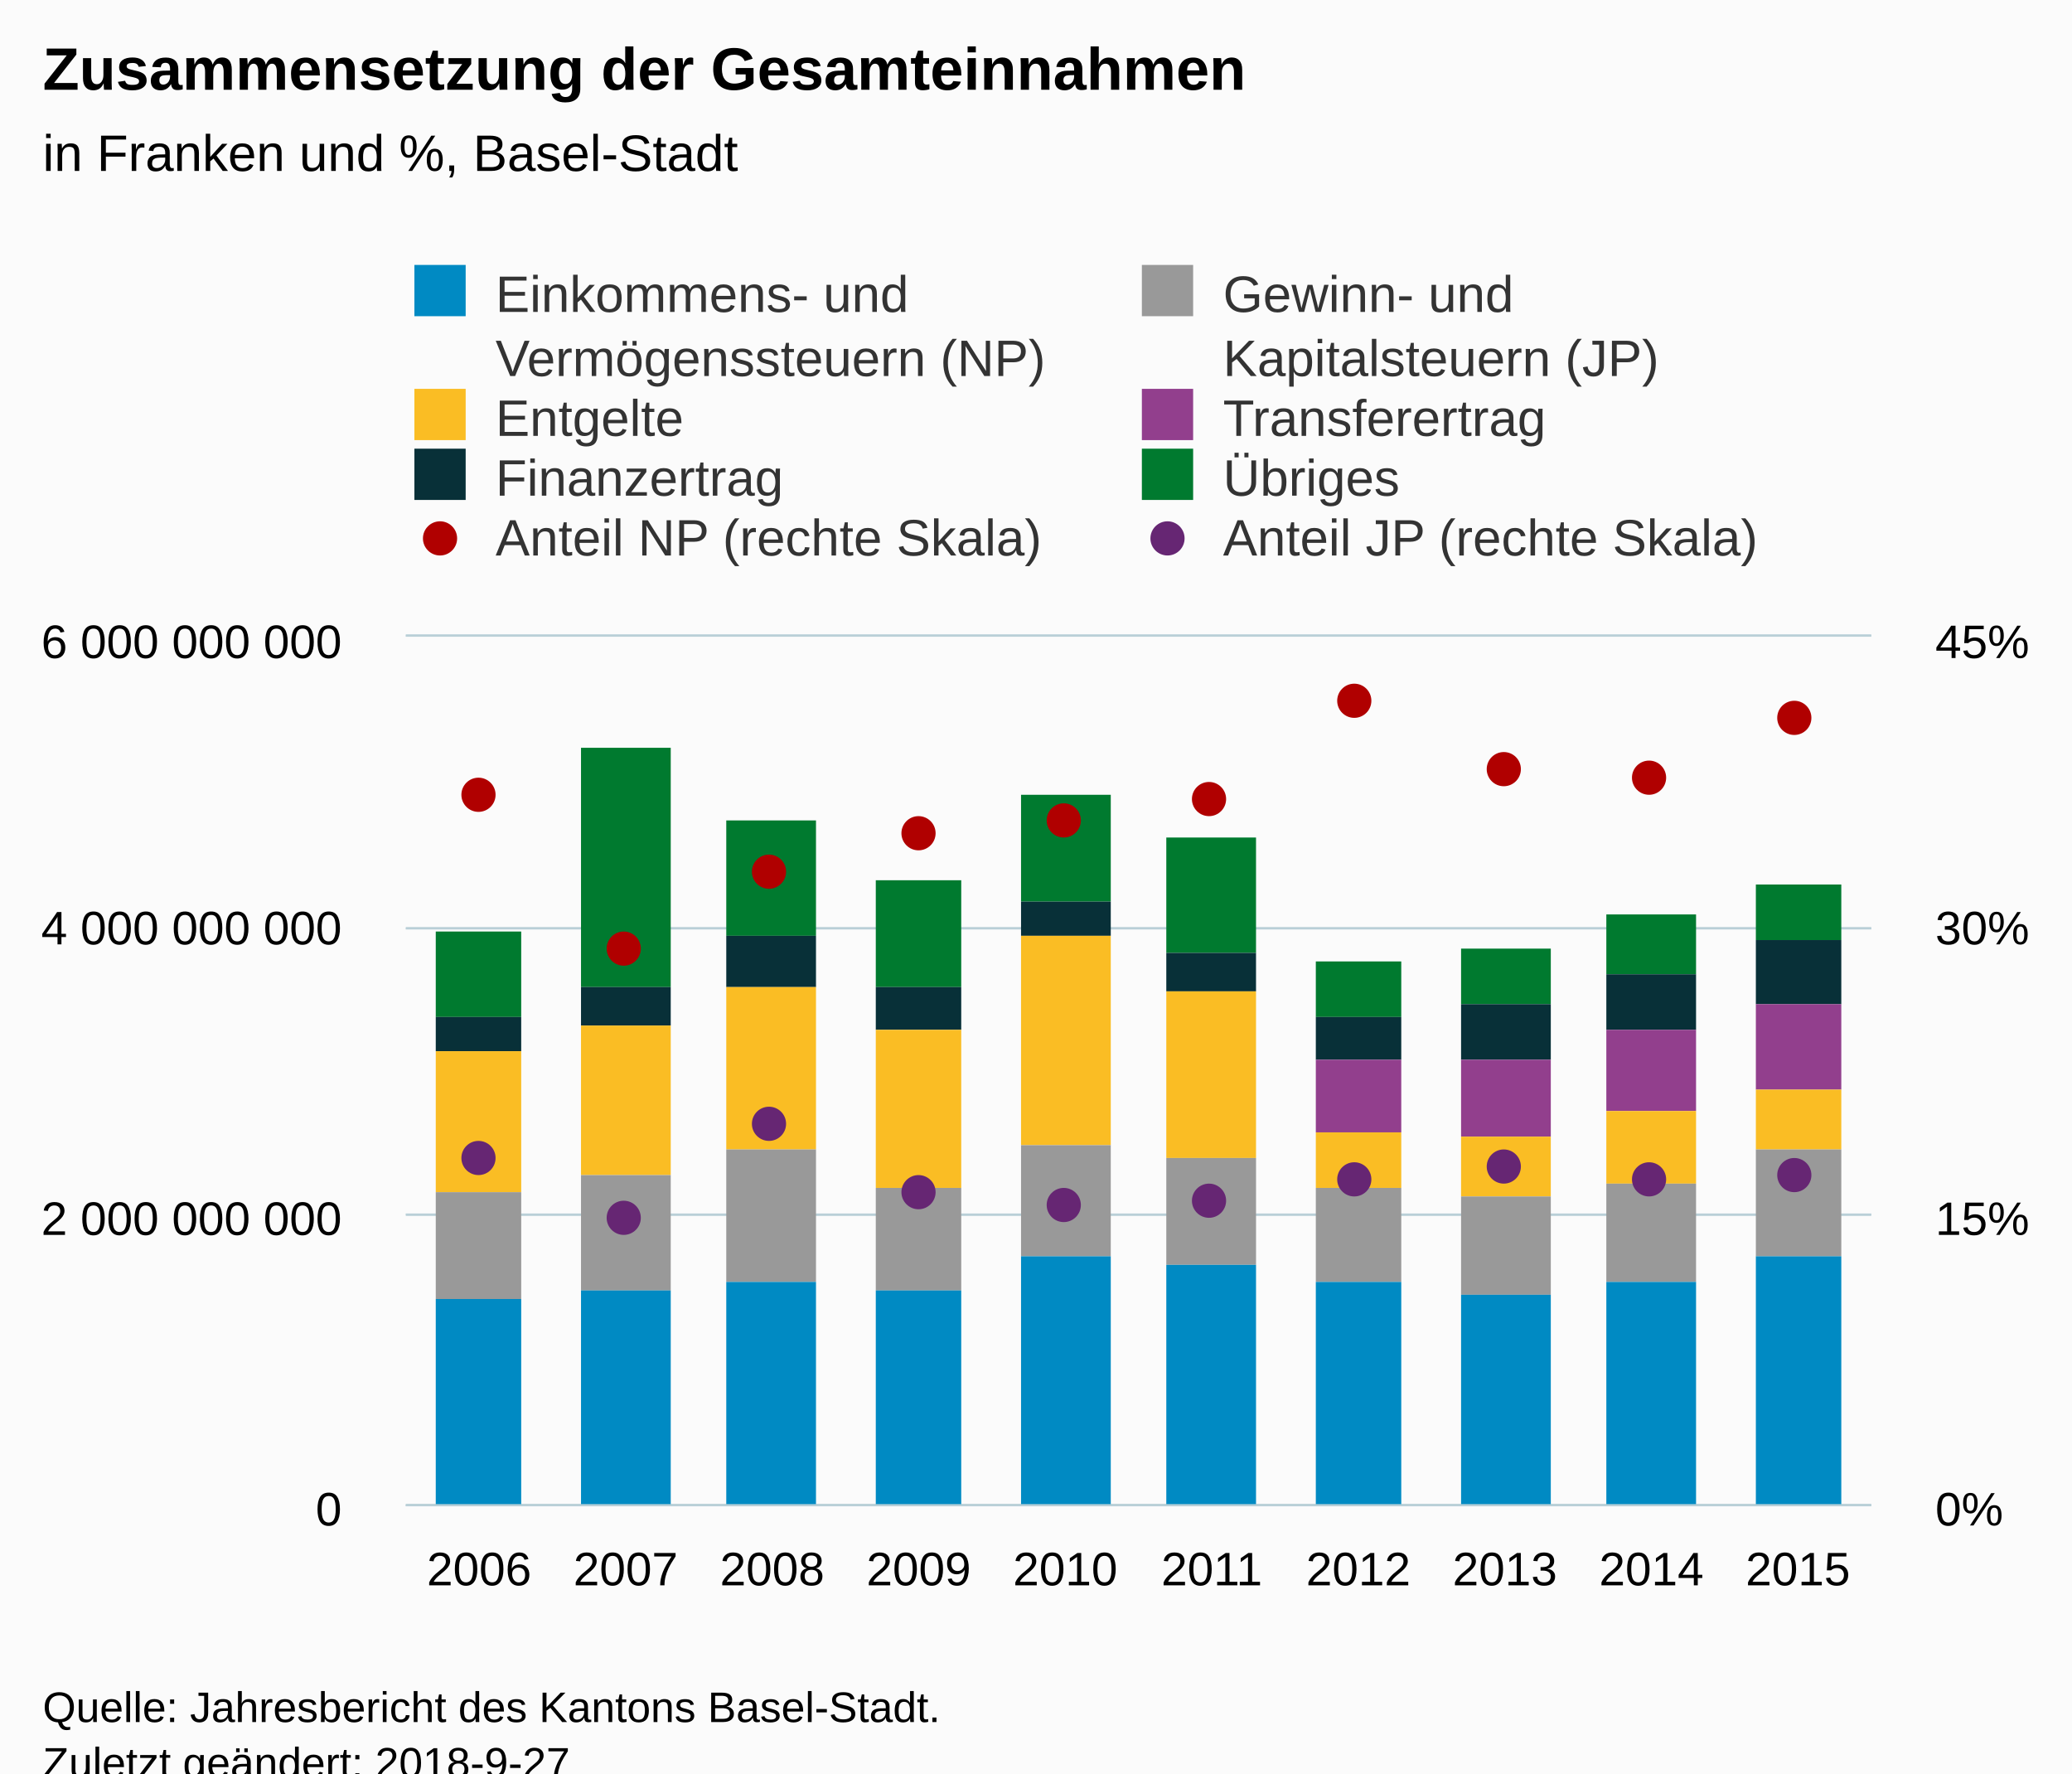
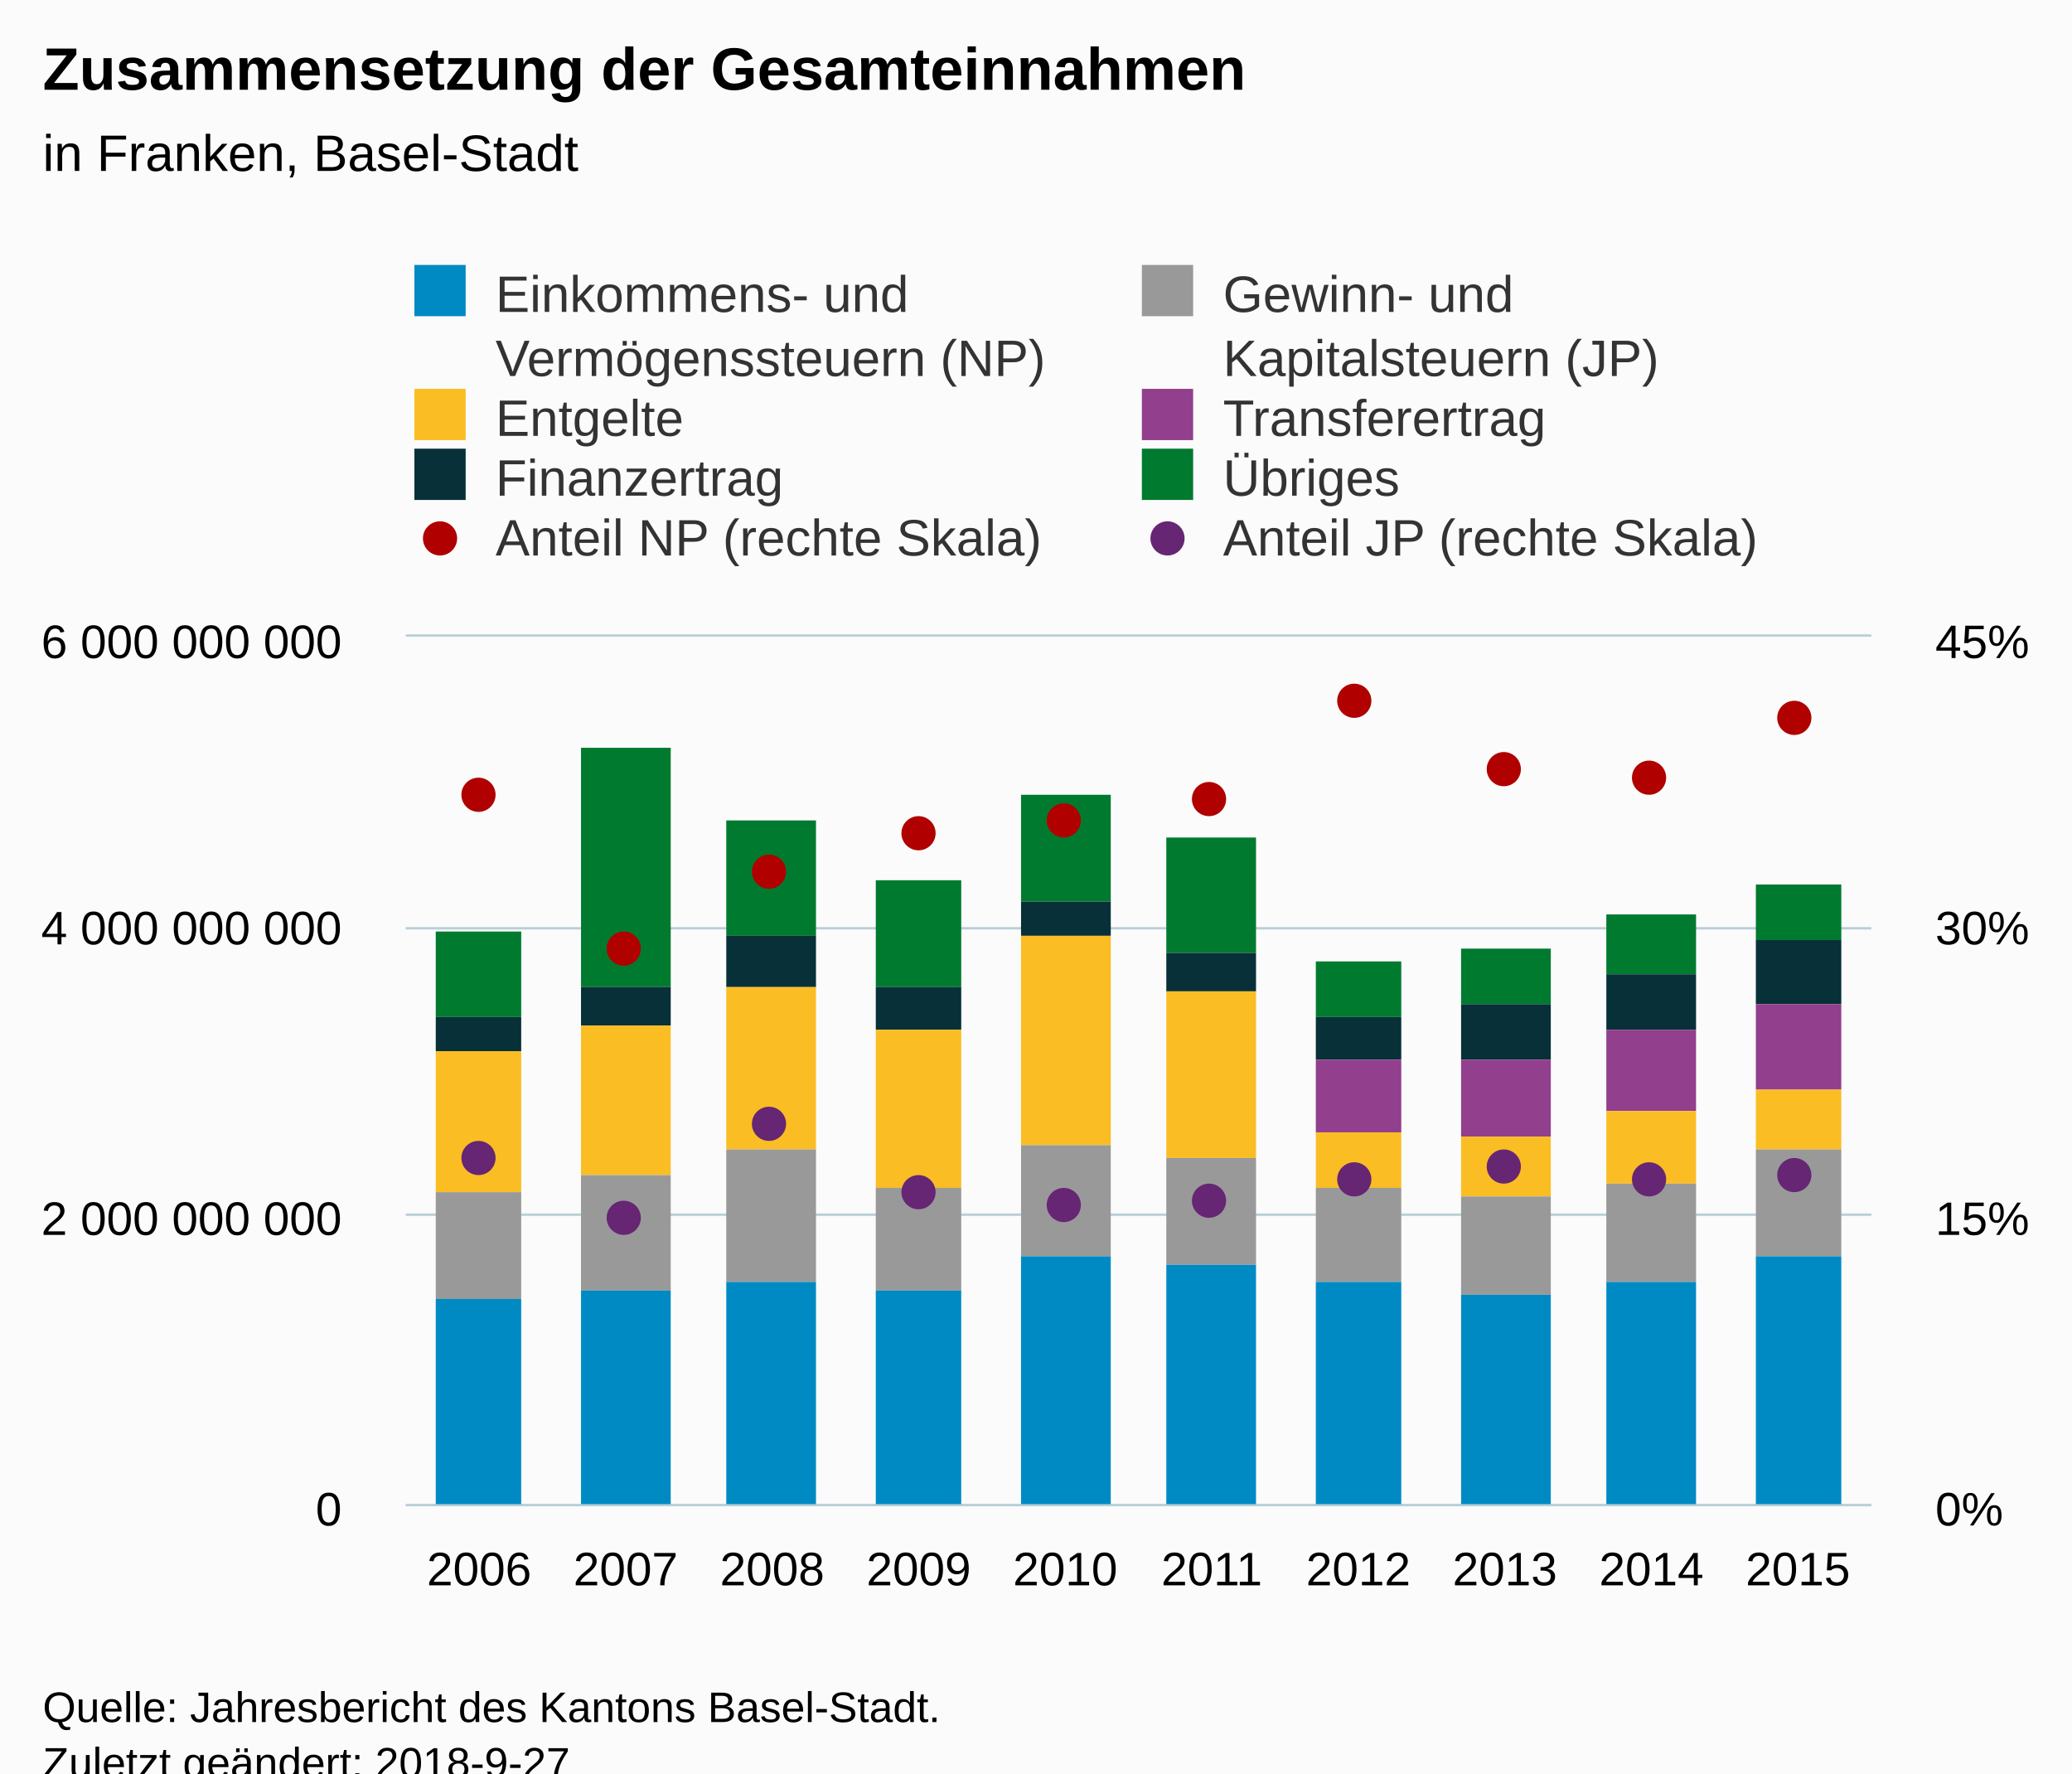
<svg xmlns="http://www.w3.org/2000/svg" version="1.1" class="highcharts-root" style="font-family:Arial;font-size:12px;" viewBox="0 0 485 415">
  <defs>
-     <clipPath id="highcharts-m5zbhc5-8">
+     <clipPath id="highcharts-gxv00ed-8">
      <rect x="0" y="0" width="343" height="203" fill="none" />
    </clipPath>
-     <clipPath id="highcharts-m5zbhc5-9">
+     <clipPath id="highcharts-gxv00ed-9">
      <rect x="0" y="0" width="343" height="203" fill="none" />
    </clipPath>
-     <clipPath id="highcharts-m5zbhc5-10">
+     <clipPath id="highcharts-gxv00ed-10">
      <rect x="0" y="0" width="343" height="203" fill="none" />
    </clipPath>
  </defs>
  <rect fill="#fbfbfb" class="highcharts-background" x="0" y="0" width="485" height="428" rx="0" ry="0" />
  <rect fill="none" class="highcharts-plot-background" x="95" y="149" width="343" height="203" />
  <g class="highcharts-pane-group" data-z-index="0" />
  <g class="highcharts-grid highcharts-xaxis-grid " data-z-index="1">
    <path fill="none" data-z-index="1" class="highcharts-grid-line" d="M 128.5 149 L 128.5 352" opacity="1" />
    <path fill="none" data-z-index="1" class="highcharts-grid-line" d="M 163.5 149 L 163.5 352" opacity="1" />
    <path fill="none" data-z-index="1" class="highcharts-grid-line" d="M 197.5 149 L 197.5 352" opacity="1" />
    <path fill="none" data-z-index="1" class="highcharts-grid-line" d="M 231.5 149 L 231.5 352" opacity="1" />
    <path fill="none" data-z-index="1" class="highcharts-grid-line" d="M 266.5 149 L 266.5 352" opacity="1" />
    <path fill="none" data-z-index="1" class="highcharts-grid-line" d="M 300.5 149 L 300.5 352" opacity="1" />
    <path fill="none" data-z-index="1" class="highcharts-grid-line" d="M 334.5 149 L 334.5 352" opacity="1" />
    <path fill="none" data-z-index="1" class="highcharts-grid-line" d="M 368.5 149 L 368.5 352" opacity="1" />
    <path fill="none" data-z-index="1" class="highcharts-grid-line" d="M 403.5 149 L 403.5 352" opacity="1" />
    <path fill="none" data-z-index="1" class="highcharts-grid-line" d="M 437.5 149 L 437.5 352" opacity="1" />
    <path fill="none" data-z-index="1" class="highcharts-grid-line" d="M 94.5 149 L 94.5 352" opacity="1" />
  </g>
  <g class="highcharts-grid highcharts-yaxis-grid " data-z-index="1">
    <path fill="none" stroke="#B9CFD7" stroke-width="0.5" data-z-index="1" class="highcharts-grid-line" d="M 95 352.25 L 438 352.25" opacity="1" />
    <path fill="none" stroke="#B9CFD7" stroke-width="0.5" data-z-index="1" class="highcharts-grid-line" d="M 95 284.25 L 438 284.25" opacity="1" />
    <path fill="none" stroke="#B9CFD7" stroke-width="0.5" data-z-index="1" class="highcharts-grid-line" d="M 95 217.25 L 438 217.25" opacity="1" />
    <path fill="none" stroke="#B9CFD7" stroke-width="0.5" data-z-index="1" class="highcharts-grid-line" d="M 95 148.75 L 438 148.75" opacity="1" />
  </g>
  <g class="highcharts-grid highcharts-yaxis-grid " data-z-index="1">
    <path fill="none" stroke="#B9CFD7" stroke-width="0.5" data-z-index="1" class="highcharts-grid-line" d="M 95 352.25 L 438 352.25" opacity="1" />
    <path fill="none" stroke="#B9CFD7" stroke-width="0.5" data-z-index="1" class="highcharts-grid-line" d="M 95 284.25 L 438 284.25" opacity="1" />
    <path fill="none" stroke="#B9CFD7" stroke-width="0.5" data-z-index="1" class="highcharts-grid-line" d="M 95 217.25 L 438 217.25" opacity="1" />
    <path fill="none" stroke="#B9CFD7" stroke-width="0.5" data-z-index="1" class="highcharts-grid-line" d="M 95 148.75 L 438 148.75" opacity="1" />
  </g>
  <rect fill="none" class="highcharts-plot-border" data-z-index="1" x="95" y="149" width="343" height="203" />
  <g class="highcharts-axis highcharts-xaxis " data-z-index="2">
    <path fill="none" class="highcharts-axis-line" stroke="#B9CFD7" stroke-width="0.5" data-z-index="7" d="M 95 352.25 L 438 352.25" />
  </g>
  <g class="highcharts-axis highcharts-yaxis " data-z-index="2">
    <path fill="none" class="highcharts-axis-line" data-z-index="7" d="M 95 149 L 95 352" />
  </g>
  <g class="highcharts-axis highcharts-yaxis " data-z-index="2">
    <path fill="none" class="highcharts-axis-line" data-z-index="7" d="M 438 149 L 438 352" />
  </g>
  <g class="highcharts-series-group" data-z-index="3">
-     <g data-z-index="0.1" class="highcharts-series highcharts-series-0 highcharts-column-series " transform="translate(95,149) scale(1 1)" clip-path="url(#highcharts-m5zbhc5-9)">
+     <g data-z-index="0.1" class="highcharts-series highcharts-series-0 highcharts-column-series " transform="translate(95,149) scale(1 1)" clip-path="url(#highcharts-gxv00ed-9)">
      <rect x="7" y="69" width="20" height="20" fill="#007A2F" class="highcharts-point" />
      <rect x="41" y="26" width="21" height="56" fill="#007A2F" class="highcharts-point" />
      <rect x="75" y="43" width="21" height="27" fill="#007A2F" class="highcharts-point" />
      <rect x="110" y="57" width="20" height="25" fill="#007A2F" class="highcharts-point" />
      <rect x="144" y="37" width="21" height="25" fill="#007A2F" class="highcharts-point" />
      <rect x="178" y="47" width="21" height="27" fill="#007A2F" class="highcharts-point" />
      <rect x="213" y="76" width="20" height="13" fill="#007A2F" class="highcharts-point" />
      <rect x="247" y="73" width="21" height="13" fill="#007A2F" class="highcharts-point" />
      <rect x="281" y="65" width="21" height="14" fill="#007A2F" class="highcharts-point" />
      <rect x="316" y="58" width="20" height="13" fill="#007A2F" class="highcharts-point" />
    </g>
    <g data-z-index="0.1" class="highcharts-markers highcharts-series-0 highcharts-column-series " transform="translate(95,149) scale(1 1)" clip-path="none" />
-     <g data-z-index="0.1" class="highcharts-series highcharts-series-1 highcharts-column-series " transform="translate(95,149) scale(1 1)" clip-path="url(#highcharts-m5zbhc5-9)">
+     <g data-z-index="0.1" class="highcharts-series highcharts-series-1 highcharts-column-series " transform="translate(95,149) scale(1 1)" clip-path="url(#highcharts-gxv00ed-9)">
      <rect x="7" y="89" width="20" height="8" fill="#083038" class="highcharts-point" />
      <rect x="41" y="82" width="21" height="9" fill="#083038" class="highcharts-point" />
      <rect x="75" y="70" width="21" height="12" fill="#083038" class="highcharts-point" />
      <rect x="110" y="82" width="20" height="10" fill="#083038" class="highcharts-point" />
      <rect x="144" y="62" width="21" height="8" fill="#083038" class="highcharts-point" />
      <rect x="178" y="74" width="21" height="9" fill="#083038" class="highcharts-point" />
      <rect x="213" y="89" width="20" height="10" fill="#083038" class="highcharts-point" />
      <rect x="247" y="86" width="21" height="13" fill="#083038" class="highcharts-point" />
      <rect x="281" y="79" width="21" height="13" fill="#083038" class="highcharts-point" />
      <rect x="316" y="71" width="20" height="15" fill="#083038" class="highcharts-point" />
    </g>
    <g data-z-index="0.1" class="highcharts-markers highcharts-series-1 highcharts-column-series " transform="translate(95,149) scale(1 1)" clip-path="none" />
-     <g data-z-index="0.1" class="highcharts-series highcharts-series-2 highcharts-column-series " transform="translate(95,149) scale(1 1)" clip-path="url(#highcharts-m5zbhc5-9)">
+     <g data-z-index="0.1" class="highcharts-series highcharts-series-2 highcharts-column-series " transform="translate(95,149) scale(1 1)" clip-path="url(#highcharts-gxv00ed-9)">
      <rect x="213" y="99" width="20" height="17" fill="#923F8D" class="highcharts-point" />
      <rect x="247" y="99" width="21" height="18" fill="#923F8D" class="highcharts-point" />
      <rect x="281" y="92" width="21" height="19" fill="#923F8D" class="highcharts-point" />
      <rect x="316" y="86" width="20" height="20" fill="#923F8D" class="highcharts-point" />
    </g>
    <g data-z-index="0.1" class="highcharts-markers highcharts-series-2 highcharts-column-series " transform="translate(95,149) scale(1 1)" clip-path="none" />
-     <g data-z-index="0.1" class="highcharts-series highcharts-series-3 highcharts-column-series " transform="translate(95,149) scale(1 1)" clip-path="url(#highcharts-m5zbhc5-9)">
+     <g data-z-index="0.1" class="highcharts-series highcharts-series-3 highcharts-column-series " transform="translate(95,149) scale(1 1)" clip-path="url(#highcharts-gxv00ed-9)">
      <rect x="7" y="97" width="20" height="33" fill="#FABD24" class="highcharts-point" />
      <rect x="41" y="91" width="21" height="35" fill="#FABD24" class="highcharts-point" />
      <rect x="75" y="82" width="21" height="38" fill="#FABD24" class="highcharts-point" />
      <rect x="110" y="92" width="20" height="37" fill="#FABD24" class="highcharts-point" />
      <rect x="144" y="70" width="21" height="49" fill="#FABD24" class="highcharts-point" />
      <rect x="178" y="83" width="21" height="39" fill="#FABD24" class="highcharts-point" />
      <rect x="213" y="116" width="20" height="13" fill="#FABD24" class="highcharts-point" />
      <rect x="247" y="117" width="21" height="14" fill="#FABD24" class="highcharts-point" />
      <rect x="281" y="111" width="21" height="17" fill="#FABD24" class="highcharts-point" />
      <rect x="316" y="106" width="20" height="14" fill="#FABD24" class="highcharts-point" />
    </g>
    <g data-z-index="0.1" class="highcharts-markers highcharts-series-3 highcharts-column-series " transform="translate(95,149) scale(1 1)" clip-path="none" />
-     <g data-z-index="0.1" class="highcharts-series highcharts-series-4 highcharts-column-series " transform="translate(95,149) scale(1 1)" clip-path="url(#highcharts-m5zbhc5-9)">
+     <g data-z-index="0.1" class="highcharts-series highcharts-series-4 highcharts-column-series " transform="translate(95,149) scale(1 1)" clip-path="url(#highcharts-gxv00ed-9)">
      <rect x="7" y="130" width="20" height="25" fill="#999999" class="highcharts-point" />
      <rect x="41" y="126" width="21" height="27" fill="#999999" class="highcharts-point" />
      <rect x="75" y="120" width="21" height="31" fill="#999999" class="highcharts-point" />
      <rect x="110" y="129" width="20" height="24" fill="#999999" class="highcharts-point" />
      <rect x="144" y="119" width="21" height="26" fill="#999999" class="highcharts-point" />
      <rect x="178" y="122" width="21" height="25" fill="#999999" class="highcharts-point" />
      <rect x="213" y="129" width="20" height="22" fill="#999999" class="highcharts-point" />
      <rect x="247" y="131" width="21" height="23" fill="#999999" class="highcharts-point" />
      <rect x="281" y="128" width="21" height="23" fill="#999999" class="highcharts-point" />
      <rect x="316" y="120" width="20" height="25" fill="#999999" class="highcharts-point" />
    </g>
    <g data-z-index="0.1" class="highcharts-markers highcharts-series-4 highcharts-column-series " transform="translate(95,149) scale(1 1)" clip-path="none" />
-     <g data-z-index="0.1" class="highcharts-series highcharts-series-5 highcharts-column-series " transform="translate(95,149) scale(1 1)" clip-path="url(#highcharts-m5zbhc5-9)">
+     <g data-z-index="0.1" class="highcharts-series highcharts-series-5 highcharts-column-series " transform="translate(95,149) scale(1 1)" clip-path="url(#highcharts-gxv00ed-9)">
      <rect x="7" y="155" width="20" height="49" fill="#008AC3" class="highcharts-point" />
      <rect x="41" y="153" width="21" height="51" fill="#008AC3" class="highcharts-point" />
      <rect x="75" y="151" width="21" height="53" fill="#008AC3" class="highcharts-point" />
      <rect x="110" y="153" width="20" height="51" fill="#008AC3" class="highcharts-point" />
      <rect x="144" y="145" width="21" height="59" fill="#008AC3" class="highcharts-point" />
      <rect x="178" y="147" width="21" height="57" fill="#008AC3" class="highcharts-point" />
      <rect x="213" y="151" width="20" height="53" fill="#008AC3" class="highcharts-point" />
      <rect x="247" y="154" width="21" height="50" fill="#008AC3" class="highcharts-point" />
      <rect x="281" y="151" width="21" height="53" fill="#008AC3" class="highcharts-point" />
      <rect x="316" y="145" width="20" height="59" fill="#008AC3" class="highcharts-point" />
    </g>
    <g data-z-index="0.1" class="highcharts-markers highcharts-series-5 highcharts-column-series " transform="translate(95,149) scale(1 1)" clip-path="none" />
-     <g data-z-index="0.1" class="highcharts-series highcharts-series-6 highcharts-scatter-series " transform="translate(95,149) scale(1 1)" clip-path="url(#highcharts-m5zbhc5-10)" />
+     <g data-z-index="0.1" class="highcharts-series highcharts-series-6 highcharts-scatter-series " transform="translate(95,149) scale(1 1)" clip-path="url(#highcharts-gxv00ed-10)" />
    <g data-z-index="0.1" class="highcharts-markers highcharts-series-6 highcharts-scatter-series " transform="translate(95,149) scale(1 1)" clip-path="none">
      <path fill="#B00000" d="M 21 37 A 4 4 0 1 1 21 36.996 Z" class="highcharts-point" />
      <path fill="#B00000" d="M 55 73 A 4 4 0 1 1 55 72.996 Z" class="highcharts-point" />
      <path fill="#B00000" d="M 89 55 A 4 4 0 1 1 89 54.996 Z" class="highcharts-point" />
      <path fill="#B00000" d="M 124 46 A 4 4 0 1 1 124 45.996 Z" class="highcharts-point" />
      <path fill="#B00000" d="M 158 43 A 4 4 0 1 1 158 42.996 Z" class="highcharts-point" />
      <path fill="#B00000" d="M 192 38 A 4 4 0 1 1 192 37.996 Z" class="highcharts-point" />
      <path fill="#B00000" d="M 226 15 A 4 4 0 1 1 226 14.996 Z" class="highcharts-point" />
      <path fill="#B00000" d="M 261 31 A 4 4 0 1 1 261 30.996 Z" class="highcharts-point" />
      <path fill="#B00000" d="M 295 33 A 4 4 0 1 1 295 32.996 Z" class="highcharts-point" />
      <path fill="#B00000" d="M 329 19 A 4 4 0 1 1 329 18.996 Z" class="highcharts-point" />
    </g>
-     <g data-z-index="0.1" class="highcharts-series highcharts-series-7 highcharts-scatter-series " transform="translate(95,149) scale(1 1)" clip-path="url(#highcharts-m5zbhc5-10)" />
+     <g data-z-index="0.1" class="highcharts-series highcharts-series-7 highcharts-scatter-series " transform="translate(95,149) scale(1 1)" clip-path="url(#highcharts-gxv00ed-10)" />
    <g data-z-index="0.1" class="highcharts-markers highcharts-series-7 highcharts-scatter-series " transform="translate(95,149) scale(1 1)" clip-path="none">
      <path fill="#662673" d="M 21 122 A 4 4 0 1 1 21 121.996 Z" class="highcharts-point" />
      <path fill="#662673" d="M 55 136 A 4 4 0 1 1 55 135.996 Z" class="highcharts-point" />
      <path fill="#662673" d="M 89 114 A 4 4 0 1 1 89 113.996 Z" class="highcharts-point" />
      <path fill="#662673" d="M 124 130 A 4 4 0 1 1 124 129.996 Z" class="highcharts-point" />
      <path fill="#662673" d="M 158 133 A 4 4 0 1 1 158 132.996 Z" class="highcharts-point" />
      <path fill="#662673" d="M 192 132 A 4 4 0 1 1 192 131.996 Z" class="highcharts-point" />
      <path fill="#662673" d="M 226 127 A 4 4 0 1 1 226 126.996 Z" class="highcharts-point" />
      <path fill="#662673" d="M 261 124 A 4 4 0 1 1 261 123.996 Z" class="highcharts-point" />
      <path fill="#662673" d="M 295 127 A 4 4 0 1 1 295 126.996 Z" class="highcharts-point" />
      <path fill="#662673" d="M 329 126 A 4 4 0 1 1 329 125.996 Z" class="highcharts-point" />
    </g>
  </g>
  <text x="10" text-anchor="start" class="highcharts-title" data-z-index="4" style="color:#000000;font-size:14px;font-weight:bold;fill:#000000;" y="21">
    <tspan>Zusammensetzung der Gesamteinnahmen</tspan>
  </text>
  <text x="10" text-anchor="start" class="highcharts-subtitle" data-z-index="4" style="color:#000000;font-size:12px;font-weight:normal;font-family:Arial;fill:#000000;" y="40">
-     <tspan>in Franken und %, Basel-Stadt</tspan>
+     <tspan>in Franken, Basel-Stadt</tspan>
  </text>
  <g class="highcharts-legend" data-z-index="7" transform="translate(87,55)">
    <rect fill="none" class="highcharts-legend-box" rx="0" ry="0" x="0" y="0" width="336" height="82" visibility="visible" />
    <g data-z-index="1">
      <g>
        <g class="highcharts-legend-item highcharts-column-series highcharts-color-undefined highcharts-series-5" data-z-index="1" transform="translate(8,3)">
          <text x="21" style="color:#333333;font-size:12px;font-weight:normal;cursor:pointer;fill:#333333;" text-anchor="start" data-z-index="2" y="15">
            <tspan>Einkommens- und</tspan>
            <tspan x="21" dy="15">Vermögenssteuern (NP)</tspan>
          </text>
          <rect x="2" y="4" width="12" height="12" fill="#008AC3" class="highcharts-point" data-z-index="3" />
        </g>
        <g class="highcharts-legend-item highcharts-column-series highcharts-color-undefined highcharts-series-4" data-z-index="1" transform="translate(178.2812,3)">
          <text x="21" y="15" style="color:#333333;font-size:12px;font-weight:normal;cursor:pointer;fill:#333333;" text-anchor="start" data-z-index="2">
            <tspan>Gewinn- und</tspan>
            <tspan x="21" dy="15">Kapitalsteuern (JP)</tspan>
          </text>
          <rect x="2" y="4" width="12" height="12" fill="#999999" class="highcharts-point" data-z-index="3" />
        </g>
        <g class="highcharts-legend-item highcharts-column-series highcharts-color-undefined highcharts-series-3" data-z-index="1" transform="translate(8,32)">
          <text x="21" y="15" style="color:#333333;font-size:12px;font-weight:normal;cursor:pointer;fill:#333333;" text-anchor="start" data-z-index="2">
            <tspan>Entgelte</tspan>
          </text>
          <rect x="2" y="4" width="12" height="12" fill="#FABD24" class="highcharts-point" data-z-index="3" />
        </g>
        <g class="highcharts-legend-item highcharts-column-series highcharts-color-undefined highcharts-series-2" data-z-index="1" transform="translate(178.2812,32)">
          <text x="21" y="15" style="color:#333333;font-size:12px;font-weight:normal;cursor:pointer;fill:#333333;" text-anchor="start" data-z-index="2">
            <tspan>Transferertrag</tspan>
          </text>
          <rect x="2" y="4" width="12" height="12" fill="#923F8D" class="highcharts-point" data-z-index="3" />
        </g>
        <g class="highcharts-legend-item highcharts-column-series highcharts-color-undefined highcharts-series-1" data-z-index="1" transform="translate(8,46)">
          <text x="21" y="15" style="color:#333333;font-size:12px;font-weight:normal;cursor:pointer;fill:#333333;" text-anchor="start" data-z-index="2">
            <tspan>Finanzertrag</tspan>
          </text>
          <rect x="2" y="4" width="12" height="12" fill="#083038" class="highcharts-point" data-z-index="3" />
        </g>
        <g class="highcharts-legend-item highcharts-column-series highcharts-color-undefined highcharts-series-0" data-z-index="1" transform="translate(178.2812,46)">
          <text x="21" y="15" style="color:#333333;font-size:12px;font-weight:normal;cursor:pointer;fill:#333333;" text-anchor="start" data-z-index="2">
            <tspan>Übriges</tspan>
          </text>
          <rect x="2" y="4" width="12" height="12" fill="#007A2F" class="highcharts-point" data-z-index="3" />
        </g>
        <g class="highcharts-legend-item highcharts-scatter-series highcharts-color-undefined highcharts-series-6" data-z-index="1" transform="translate(8,60)">
          <path fill="none" d="M 0 11 L 16 11" class="highcharts-graph" />
          <path fill="#B00000" d="M 12 11 A 4 4 0 1 1 12 10.996 Z" class="highcharts-point" />
          <text x="21" y="15" style="color:#333333;font-size:12px;font-weight:normal;cursor:pointer;fill:#333333;" text-anchor="start" data-z-index="2">
            <tspan>Anteil NP (rechte Skala)</tspan>
          </text>
        </g>
        <g class="highcharts-legend-item highcharts-scatter-series highcharts-color-undefined highcharts-series-7" data-z-index="1" transform="translate(178.2812,60)">
          <path fill="none" d="M 0 11 L 16 11" class="highcharts-graph" />
          <path fill="#662673" d="M 12 11 A 4 4 0 1 1 12 10.996 Z" class="highcharts-point" />
          <text x="21" y="15" style="color:#333333;font-size:12px;font-weight:normal;cursor:pointer;fill:#333333;" text-anchor="start" data-z-index="2">
            <tspan>Anteil JP (rechte Skala)</tspan>
          </text>
        </g>
      </g>
    </g>
  </g>
  <g class="highcharts-axis-labels highcharts-xaxis-labels " data-z-index="7">
    <text x="112.15" style="color:#000000;cursor:default;font-size:11px;fill:#000000;" text-anchor="middle" transform="translate(0,0)" y="371" opacity="1">
      <tspan>2006</tspan>
    </text>
    <text x="146.45" style="color:#000000;cursor:default;font-size:11px;fill:#000000;" text-anchor="middle" transform="translate(0,0)" y="371" opacity="1">
      <tspan>2007</tspan>
    </text>
    <text x="180.75" style="color:#000000;cursor:default;font-size:11px;fill:#000000;" text-anchor="middle" transform="translate(0,0)" y="371" opacity="1">
      <tspan>2008</tspan>
    </text>
    <text x="215.05" style="color:#000000;cursor:default;font-size:11px;fill:#000000;" text-anchor="middle" transform="translate(0,0)" y="371" opacity="1">
      <tspan>2009</tspan>
    </text>
    <text x="249.35" style="color:#000000;cursor:default;font-size:11px;fill:#000000;" text-anchor="middle" transform="translate(0,0)" y="371" opacity="1">
      <tspan>2010</tspan>
    </text>
    <text x="283.65" style="color:#000000;cursor:default;font-size:11px;fill:#000000;" text-anchor="middle" transform="translate(0,0)" y="371" opacity="1">
      <tspan>2011</tspan>
    </text>
    <text x="317.95" style="color:#000000;cursor:default;font-size:11px;fill:#000000;" text-anchor="middle" transform="translate(0,0)" y="371" opacity="1">
      <tspan>2012</tspan>
    </text>
    <text x="352.25" style="color:#000000;cursor:default;font-size:11px;fill:#000000;" text-anchor="middle" transform="translate(0,0)" y="371" opacity="1">
      <tspan>2013</tspan>
    </text>
    <text x="386.55" style="color:#000000;cursor:default;font-size:11px;fill:#000000;" text-anchor="middle" transform="translate(0,0)" y="371" opacity="1">
      <tspan>2014</tspan>
    </text>
    <text x="420.85" style="color:#000000;cursor:default;font-size:11px;fill:#000000;" text-anchor="middle" transform="translate(0,0)" y="371" opacity="1">
      <tspan>2015</tspan>
    </text>
  </g>
  <g class="highcharts-axis-labels highcharts-yaxis-labels " data-z-index="7">
    <text x="80" style="color:#000000;cursor:default;font-size:11px;fill:#000000;" text-anchor="end" transform="translate(0,0)" y="357" opacity="1">0</text>
    <text x="80" style="color:#000000;cursor:default;font-size:11px;fill:#000000;" text-anchor="end" transform="translate(0,0)" y="289" opacity="1">
      <tspan>2 000 000 000</tspan>
    </text>
    <text x="80" style="color:#000000;cursor:default;font-size:11px;fill:#000000;" text-anchor="end" transform="translate(0,0)" y="221" opacity="1">
      <tspan>4 000 000 000</tspan>
    </text>
    <text x="80" style="color:#000000;cursor:default;font-size:11px;fill:#000000;" text-anchor="end" transform="translate(0,0)" y="154" opacity="1">
      <tspan>6 000 000 000</tspan>
    </text>
  </g>
  <g class="highcharts-axis-labels highcharts-yaxis-labels " data-z-index="7">
    <text x="453" style="color:#000000;cursor:default;font-size:11px;fill:#000000;" text-anchor="start" transform="translate(0,0)" y="357" opacity="1">0%</text>
    <text x="453" style="color:#000000;cursor:default;font-size:11px;fill:#000000;" text-anchor="start" transform="translate(0,0)" y="289" opacity="1">15%</text>
    <text x="453" style="color:#000000;cursor:default;font-size:11px;fill:#000000;" text-anchor="start" transform="translate(0,0)" y="221" opacity="1">30%</text>
    <text x="453" style="color:#000000;cursor:default;font-size:11px;fill:#000000;" text-anchor="start" transform="translate(0,0)" y="154" opacity="1">45%</text>
  </g>
  <text x="10" class="highcharts-credits" text-anchor="start" data-z-index="8" style="cursor:default;color:#000000;font-size:10px;fill:#000000;" y="403">
    <tspan>Quelle: Jahresbericht des Kantons Basel-Stadt.</tspan>
    <tspan x="10" dy="13">Zuletzt geändert: 2018-9-27</tspan>
  </text>
</svg>
